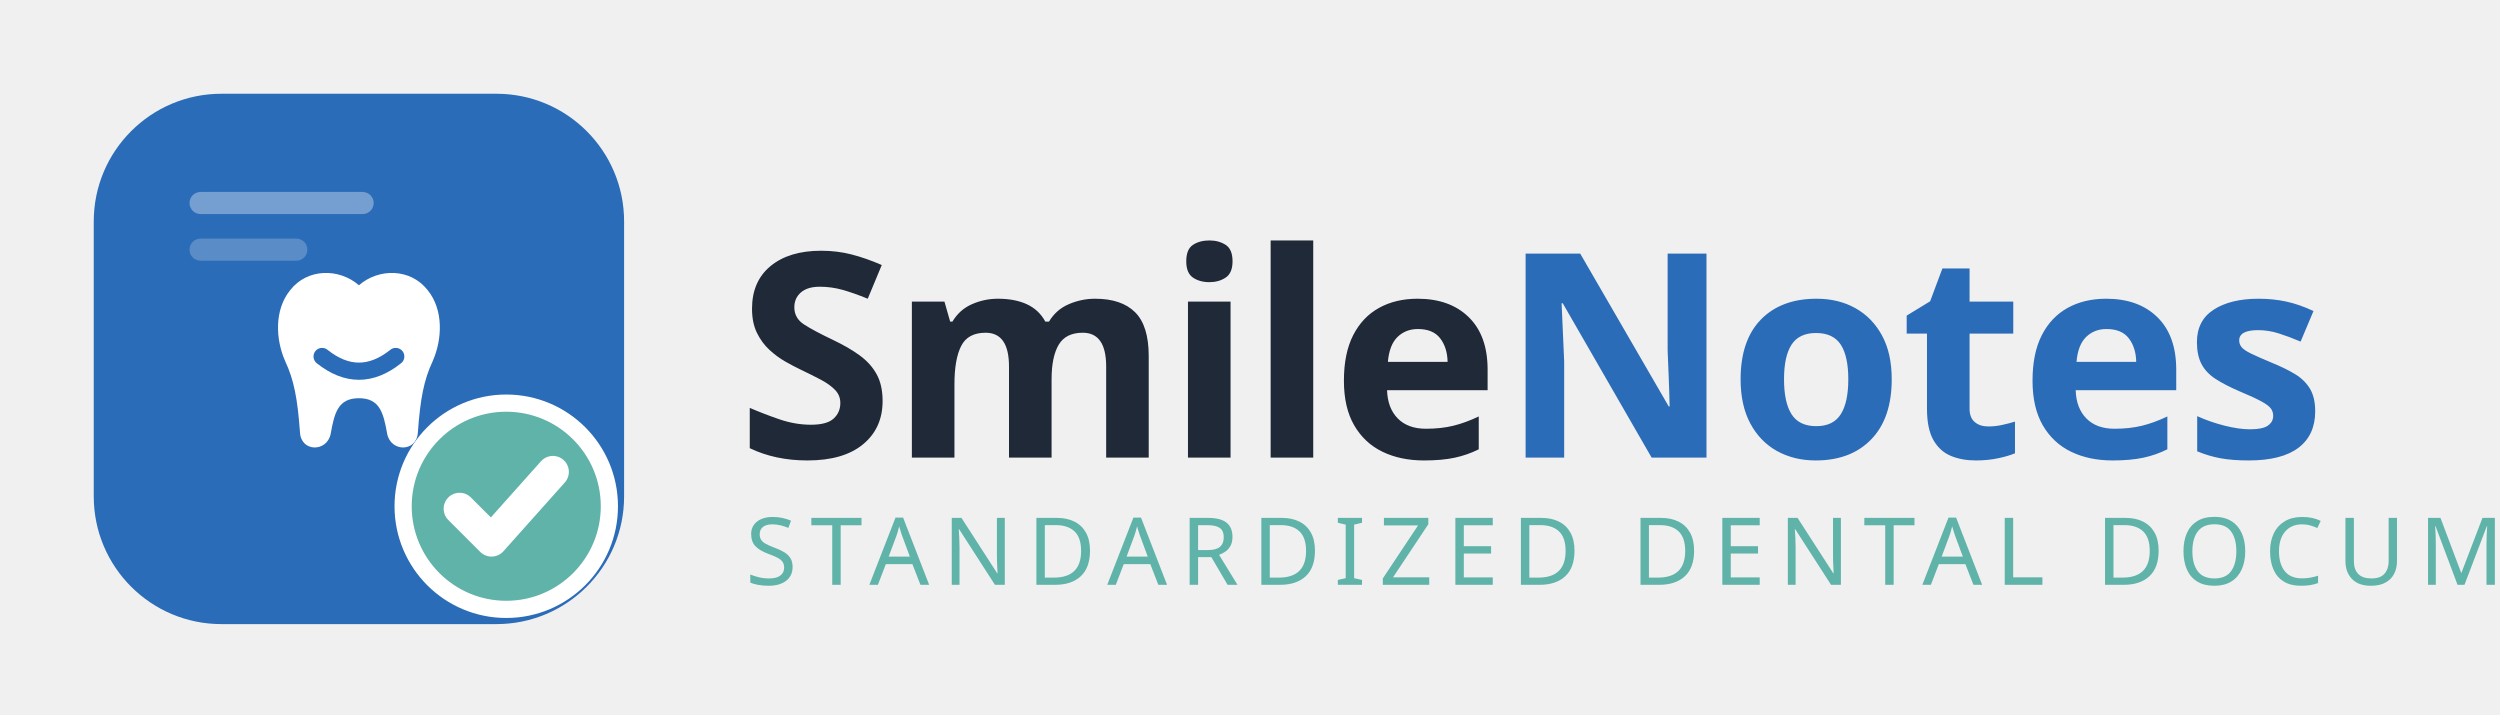
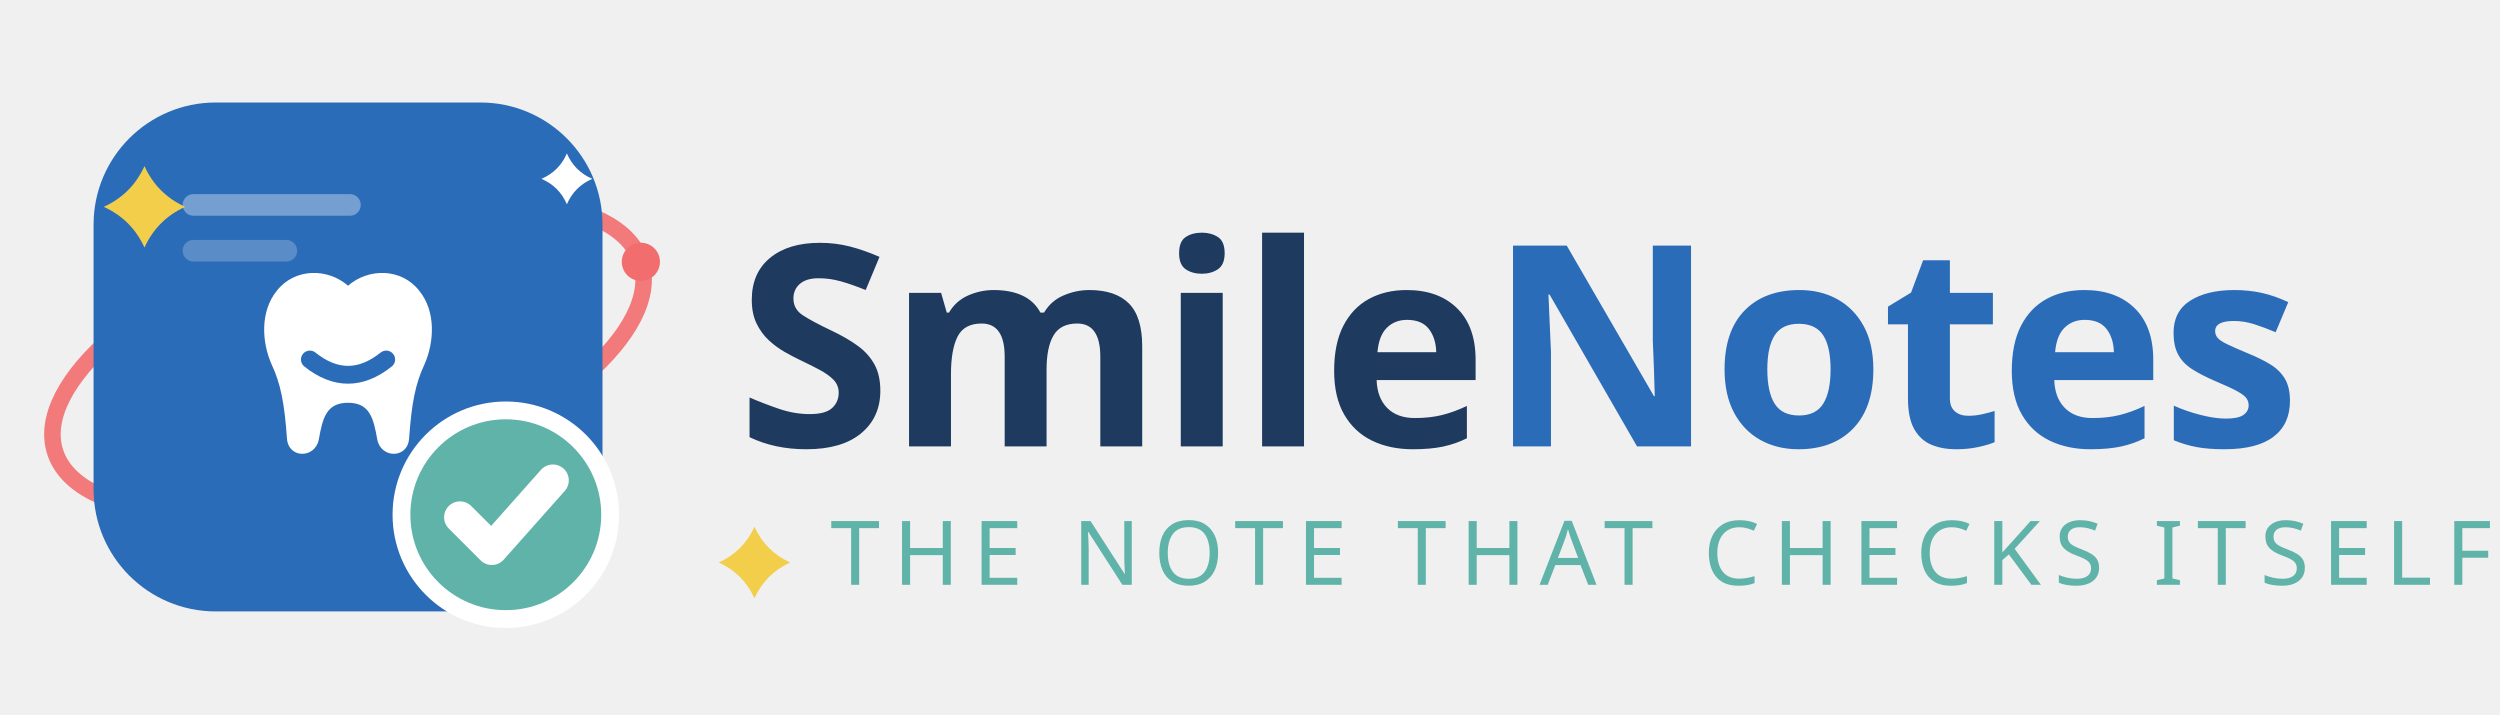
<svg xmlns="http://www.w3.org/2000/svg" viewBox="0 0 1120 320" role="img" aria-label="Smile Notes">
-   <g transform="translate(20,20) scale(0.55)">
-     <rect x="40" y="40" width="432" height="432" rx="104" fill="#2B6CB8" />
-     <rect x="118" y="120" width="150" height="18" rx="9" fill="#FFFFFF" opacity="0.35" />
-     <rect x="118" y="158" width="96" height="18" rx="9" fill="#FFFFFF" opacity="0.22" />
-     <path fill="#FFFFFF" d="M256 196          c-16 -14 -42 -14 -56 4          c-13 16 -12 40 -4 58          c7 15 10 30 12 58          c1 16 22 16 25 1          c3 -17 6 -29 23 -29          c17 0 20 12 23 29          c3 15 24 15 25 -1          c2 -28 5 -43 12 -58          c8 -18 9 -42 -4 -58          c-14 -18 -40 -18 -56 -4          z" />
-     <path d="M226 254 q30 24 60 0" fill="none" stroke="#2B6CB8" stroke-width="14" stroke-linecap="round" />
-     <circle cx="376" cy="376" r="84" fill="#5FB3A8" stroke="#FFFFFF" stroke-width="14" />
-     <path d="M338 378 l26 26 l50 -56" fill="none" stroke="#FFFFFF" stroke-width="26" stroke-linecap="round" stroke-linejoin="round" />
+   <g transform="translate(10,14) scale(0.57)">
+     <g transform="rotate(-18 256 256)">
+       <ellipse cx="256" cy="256" rx="242" ry="102" fill="none" stroke="#F26D6D" stroke-width="13" opacity="0.9" />
+       <circle cx="498" cy="256" r="15" fill="#F26D6D" />
+     </g>
+     <rect x="56" y="56" width="400" height="400" rx="96" fill="#2B6CB8" />
+     <rect x="126" y="128" width="140" height="17" rx="8.5" fill="#FFFFFF" opacity="0.35" />
+     <rect x="126" y="164" width="90" height="17" rx="8.5" fill="#FFFFFF" opacity="0.22" />
+     <path fill="#FFFFFF" d="M256 200          c-16 -14 -42 -14 -56 4          c-13 16 -12 40 -4 58          c7 15 10 30 12 58          c1 16 22 16 25 1          c3 -17 6 -29 23 -29          c17 0 20 12 23 29          c3 15 24 15 25 -1          c2 -28 5 -43 12 -58          c8 -18 9 -42 -4 -58          c-14 -18 -40 -18 -56 -4          z" />
+     <path d="M226 258 q30 24 60 0" fill="none" stroke="#2B6CB8" stroke-width="14" stroke-linecap="round" />
+     <path d="M96 106 q10 22 32 32 q-22 10 -32 32 q-10 -22 -32 -32 q22 -10 32 -32 z" fill="#F2CE4B" />
+     <path d="M428 96 q6 14 20 20 q-14 6 -20 20 q-6 -14 -20 -20 q14 -6 20 -20 z" fill="#FFFFFF" />
+     <circle cx="380" cy="380" r="82" fill="#5FB3A8" stroke="#FFFFFF" stroke-width="14" />
+     <path d="M344 382 l25 25 l48 -54" fill="none" stroke="#FFFFFF" stroke-width="25" stroke-linecap="round" stroke-linejoin="round" />
  </g>
-   <text x="330" y="205" font-family="ui-rounded, 'SF Pro Rounded', 'Segoe UI', system-ui, sans-serif" font-size="128" font-weight="700" letter-spacing="-2" fill="#1F2937">Smile<tspan fill="#2B6CB8"> Notes</tspan>
+   <text x="330" y="200" font-family="ui-rounded, 'SF Pro Rounded', 'Segoe UI', system-ui, sans-serif" font-size="126" font-weight="700" letter-spacing="-2" fill="#1E3A5F">Smile<tspan fill="#2B6CB8"> Notes</tspan>
  </text>
-   <text x="334" y="262" font-family="ui-rounded, 'SF Pro Rounded', 'Segoe UI', system-ui, sans-serif" font-size="42" font-weight="500" letter-spacing="6" fill="#5FB3A8">STANDARDIZED DENTAL DOCUMENTATION</text>
+   <path d="M338 236 q5 11 16 16 q-11 5 -16 16 q-5 -11 -16 -16 q11 -5 16 -16 z" fill="#F2CE4B" />
+   <text x="372" y="262" font-family="ui-rounded, 'SF Pro Rounded', 'Segoe UI', system-ui, sans-serif" font-size="40" font-weight="500" letter-spacing="6" fill="#5FB3A8">THE NOTE THAT CHECKS ITSELF</text>
</svg>
